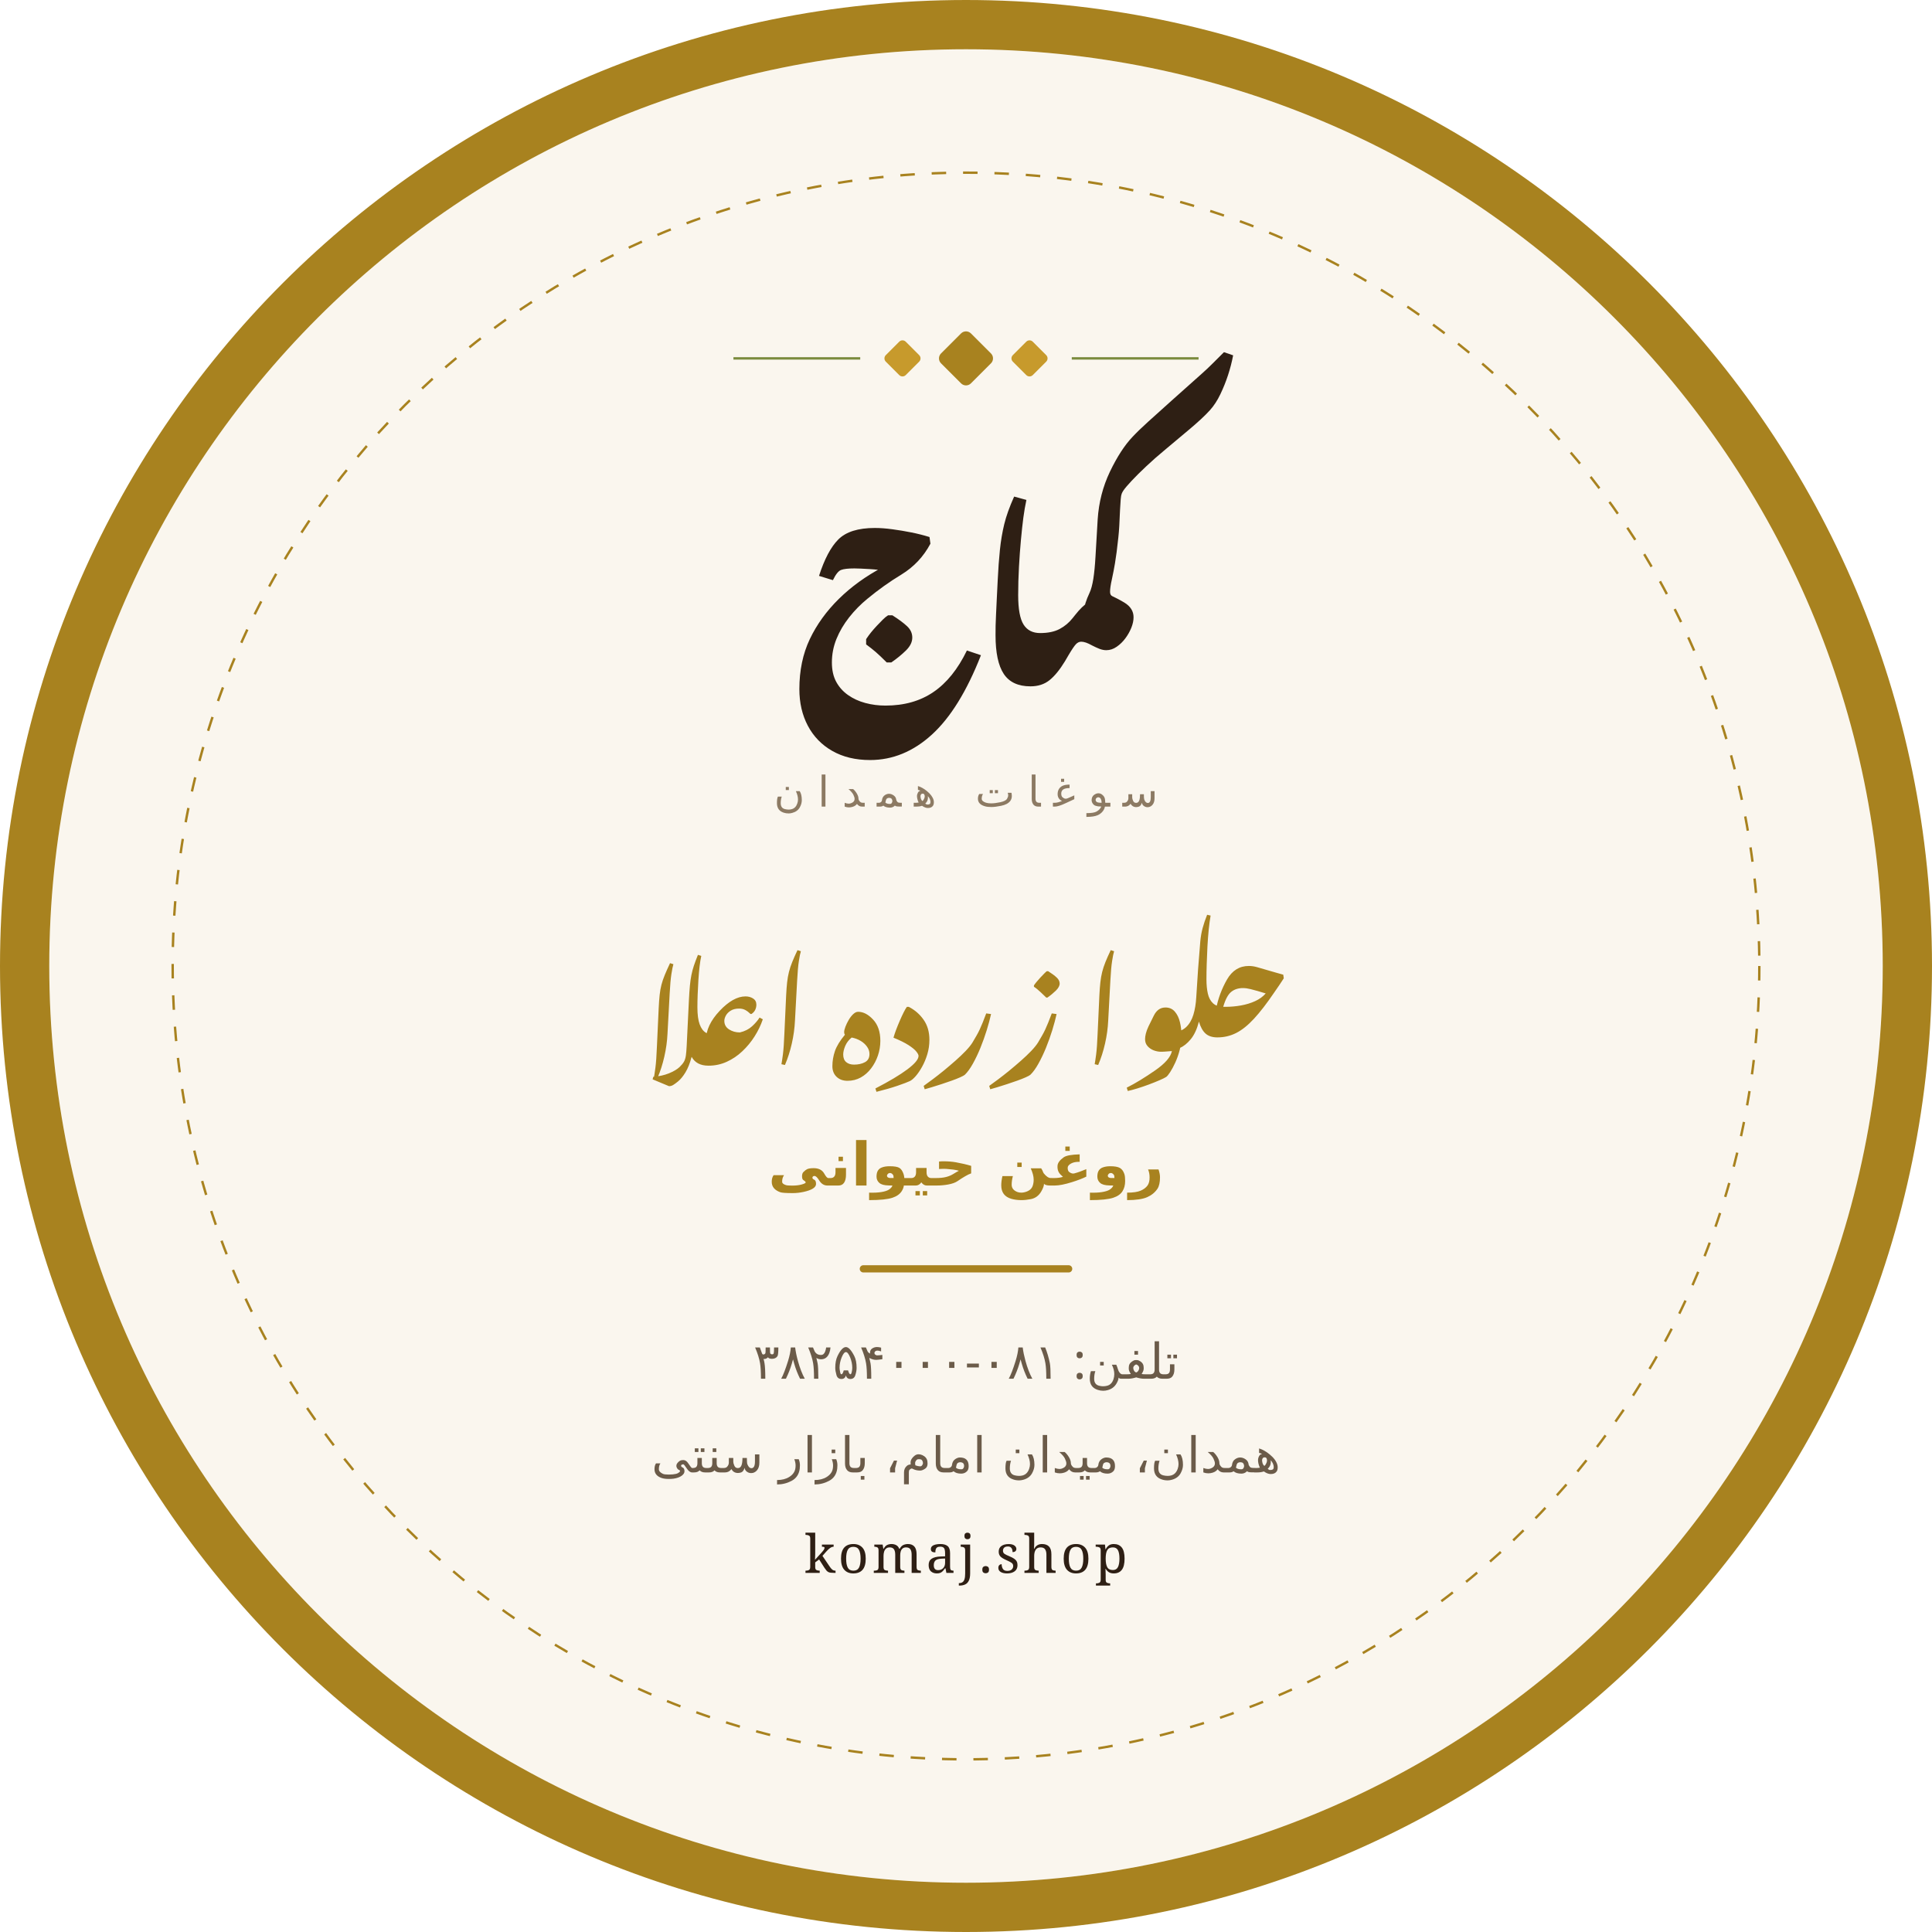
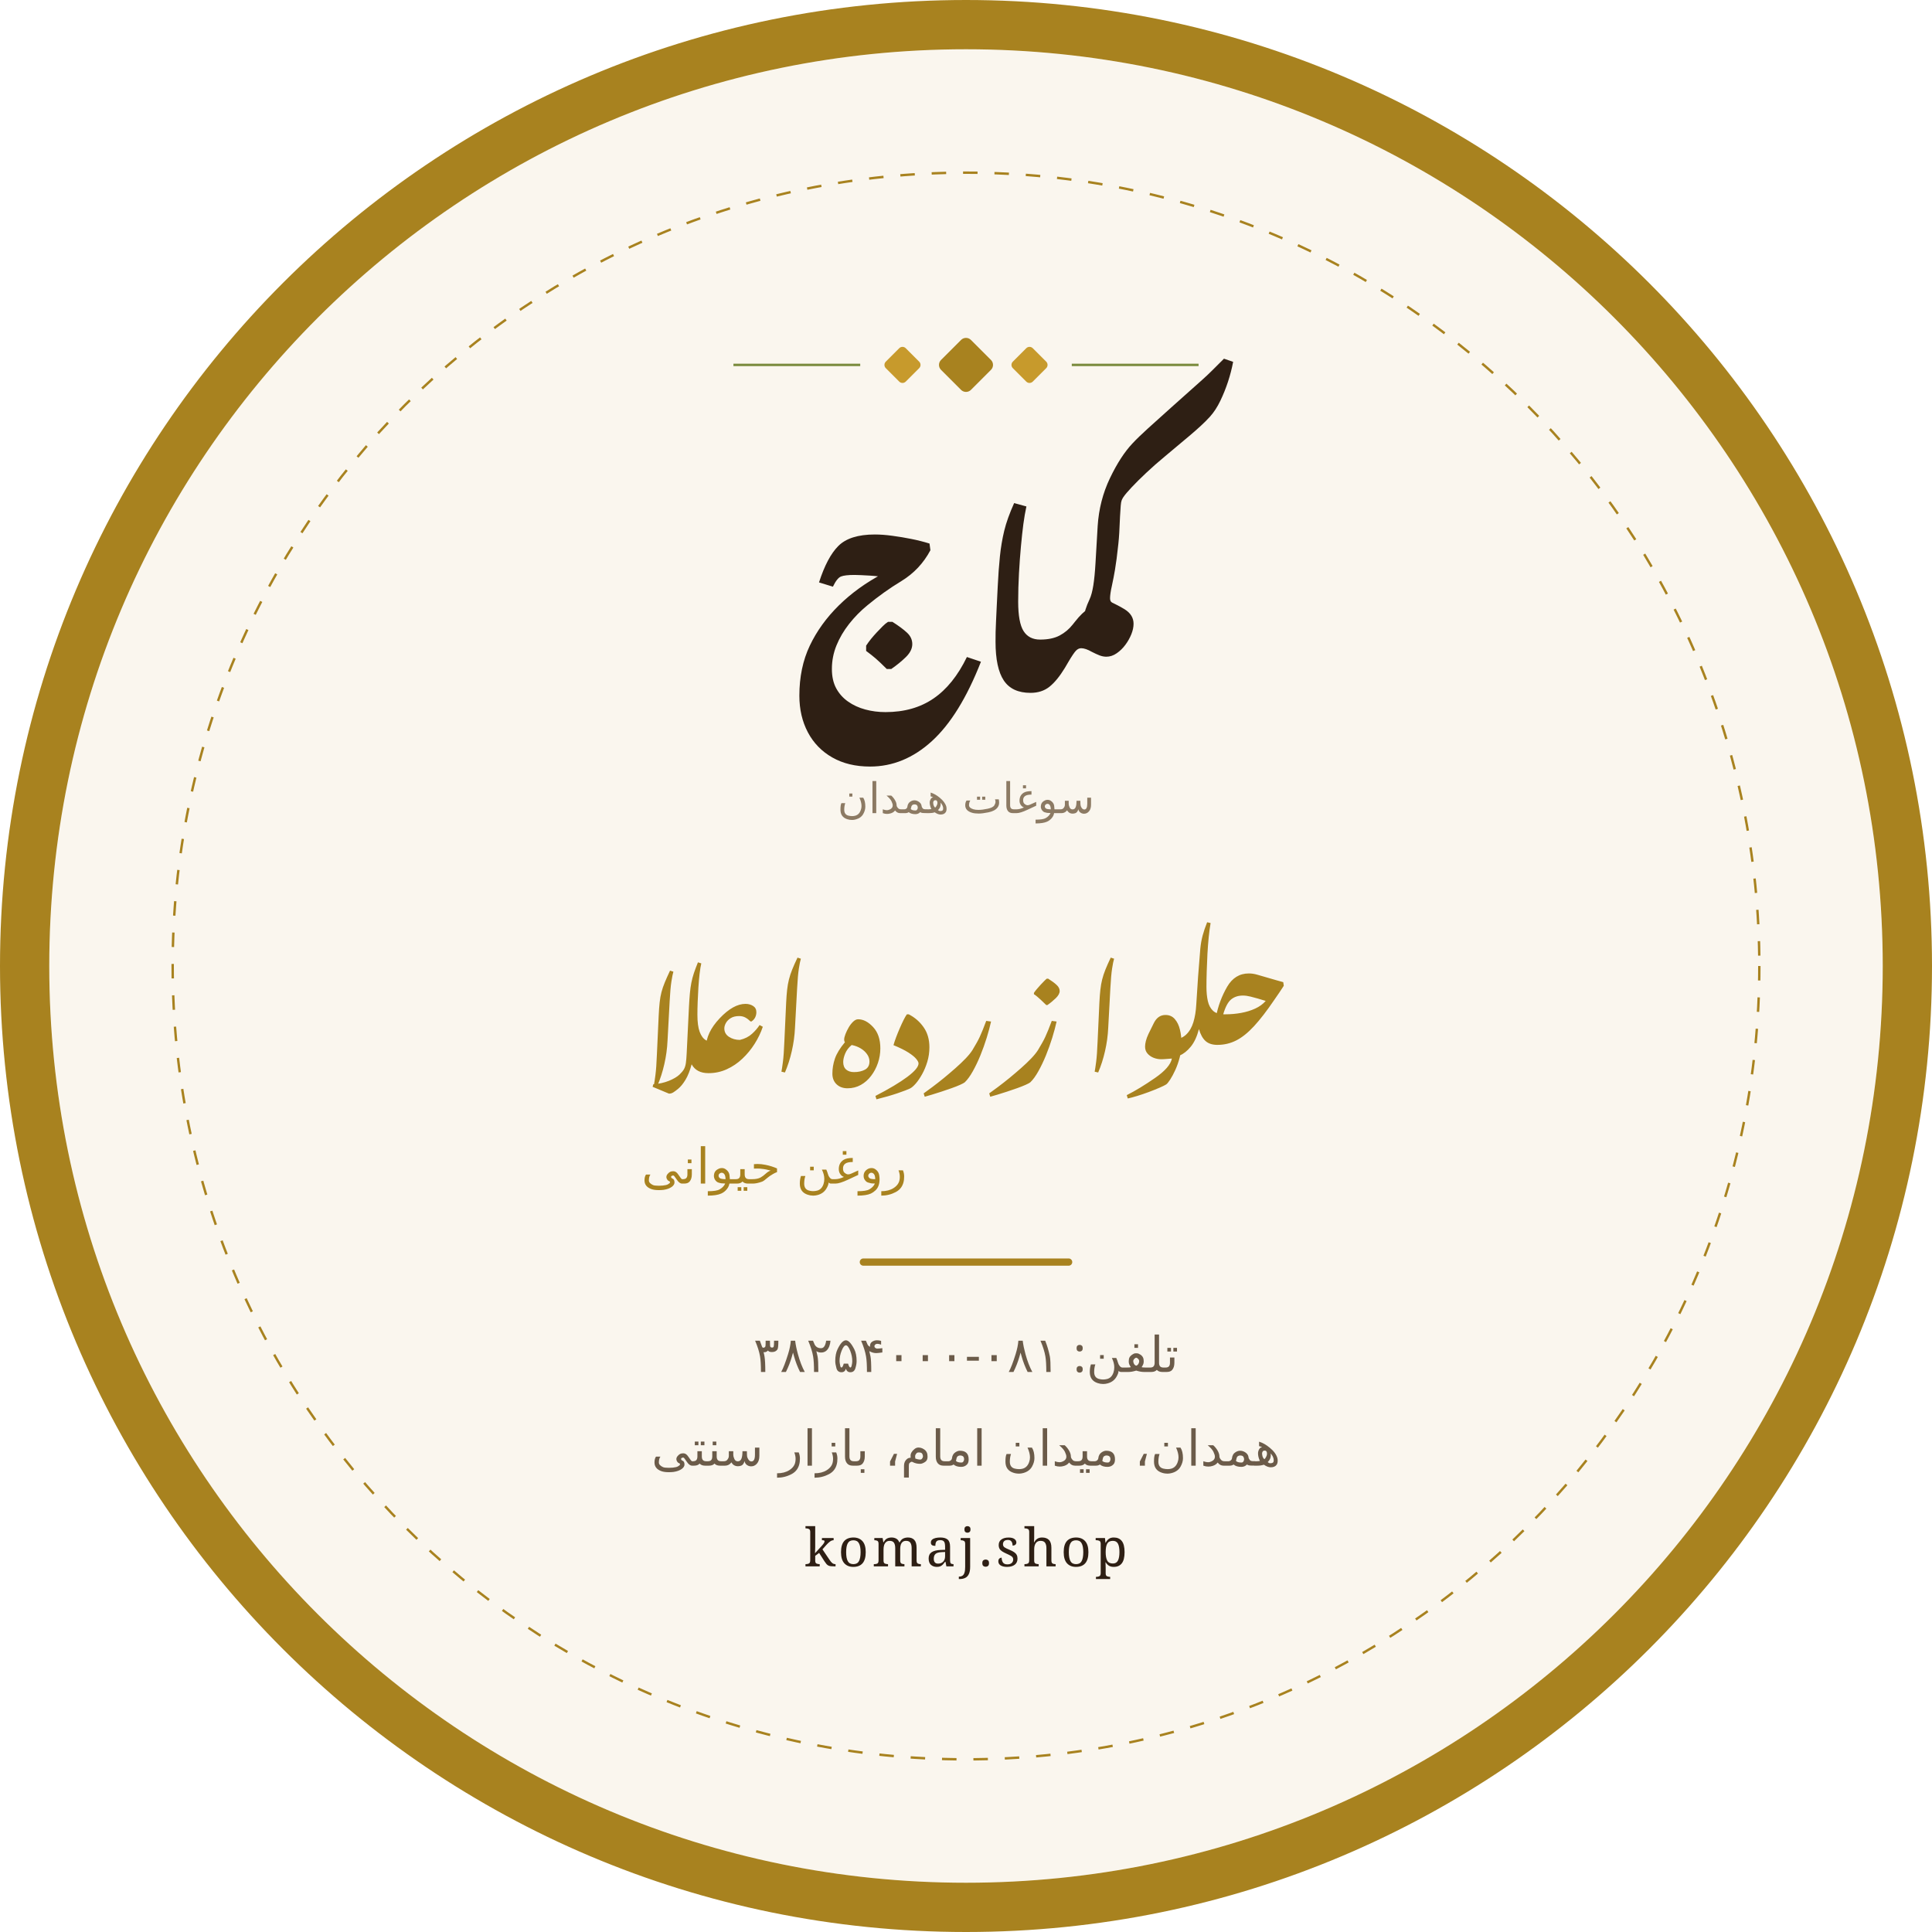
<svg xmlns="http://www.w3.org/2000/svg" width="200mm" height="200mm" viewBox="0 0 800 800">
  <circle cx="400.0" cy="400.0" r="379.6" fill="#FAF6EE" />
  <circle cx="400.0" cy="400.0" r="389.8" fill="none" stroke="#A8821F" stroke-width="20.4" />
  <circle cx="400.0" cy="400.0" r="328.5" fill="none" stroke="#A8821F" stroke-width="1" stroke-dasharray="6 7" />
-   <rect x="303.7" y="147.9" width="52.5" height="1.0" fill="#7A8B3D" />
-   <rect x="443.8" y="147.9" width="52.5" height="1.0" fill="#7A8B3D" />
-   <rect x="-5.84" y="-5.84" width="11.68" height="11.68" fill="#C79A2C" rx="1.9" transform="translate(373.7,148.4) rotate(45)" />
-   <rect x="-8.76" y="-8.76" width="17.52" height="17.52" fill="#A8821F" rx="2.9" transform="translate(400.0,148.4) rotate(45)" />
-   <rect x="-5.84" y="-5.84" width="11.68" height="11.68" fill="#C79A2C" rx="1.9" transform="translate(426.3,148.4) rotate(45)" />
-   <text x="400.0" y="284.2" text-anchor="middle" font-family="'Noto Nastaliq Urdu', serif" font-size="81.8" fill="#2E1F14" font-weight="700" direction="rtl">کماج</text>
-   <text x="400.0" y="334.0" text-anchor="middle" font-family="'Vazirmatn', sans-serif" font-size="17.5" fill="#8C7A63" letter-spacing="5.26" direction="rtl">سوغات همدان</text>
-   <text x="400.0" y="446.6" text-anchor="middle" font-family="'Noto Nastaliq Urdu', serif" font-size="55.5" fill="#A8821F" font-weight="600" direction="rtl">حلوا زرده اعلا</text>
-   <text x="400.0" y="490.9" text-anchor="middle" font-family="'Vazirmatn', sans-serif" font-size="24.8" fill="#A8821F" font-weight="600" direction="rtl">روغن حیوانی</text>
-   <rect x="356.0" y="523.9" width="88.0" height="3.0" fill="#A8821F" rx="1.5" />
-   <text x="400.0" y="570.9" text-anchor="middle" font-family="'Vazirmatn', sans-serif" font-size="20.4" fill="#6B5B49" direction="rtl">تلفن: ۰۸۱-۳۸۲۵۴۰۰۰</text>
-   <text x="400.0" y="609.7" text-anchor="middle" font-family="'Vazirmatn', sans-serif" font-size="20.4" fill="#6B5B49" direction="rtl">همدان، میدان امام، بازار سنتی</text>
-   <text x="400.0" y="651.3" text-anchor="middle" font-family="'Marcellus', serif" font-size="21.9" fill="#2E1F14" letter-spacing="1.53">komaj.shop</text>
+   <rect x="303.7" y="150.6" width="52.5" height="1.0" fill="#7A8B3D" />
+   <rect x="443.8" y="150.6" width="52.5" height="1.0" fill="#7A8B3D" />
+   <rect x="-5.84" y="-5.84" width="11.68" height="11.68" fill="#C79A2C" rx="1.9" transform="translate(373.7,151.1) rotate(45)" />
+   <rect x="-8.76" y="-8.76" width="17.52" height="17.52" fill="#A8821F" rx="2.9" transform="translate(400.0,151.1) rotate(45)" />
+   <rect x="-5.84" y="-5.84" width="11.68" height="11.68" fill="#C79A2C" rx="1.9" transform="translate(426.3,151.1) rotate(45)" />
+   <text x="400.0" y="286.9" text-anchor="middle" font-family="'Noto Nastaliq Urdu', serif" font-size="81.8" fill="#2E1F14" font-weight="700" direction="rtl">کماج</text>
+   <text x="400.0" y="336.7" text-anchor="middle" font-family="'Vazirmatn', sans-serif" font-size="17.5" fill="#8C7A63" direction="rtl">سوغات همدان</text>
+   <text x="400.0" y="449.7" text-anchor="middle" font-family="'Noto Nastaliq Urdu', serif" font-size="55.5" fill="#A8821F" font-weight="600" direction="rtl">حلوا زرده اعلا</text>
+   <text x="320.6" y="490.1" text-anchor="middle" font-family="'Vazirmatn', sans-serif" font-size="20.4" fill="#A8821F" font-weight="500" direction="rtl">روغن حیوانی</text>
+   <rect x="356.0" y="521.1" width="88.0" height="3.0" fill="#A8821F" rx="1.5" />
+   <text x="400.0" y="568.1" text-anchor="middle" font-family="'Vazirmatn', sans-serif" font-size="20.4" fill="#6B5B49" direction="rtl">تلفن: ۰۸۱-۳۸۲۵۴۰۰۰</text>
+   <text x="400.0" y="606.9" text-anchor="middle" font-family="'Vazirmatn', sans-serif" font-size="20.4" fill="#6B5B49" direction="rtl">همدان، میدان امام، بازار سنتی</text>
+   <text x="400.0" y="648.6" text-anchor="middle" font-family="'Marcellus', serif" font-size="21.9" fill="#2E1F14" letter-spacing="1.53">komaj.shop</text>
</svg>
